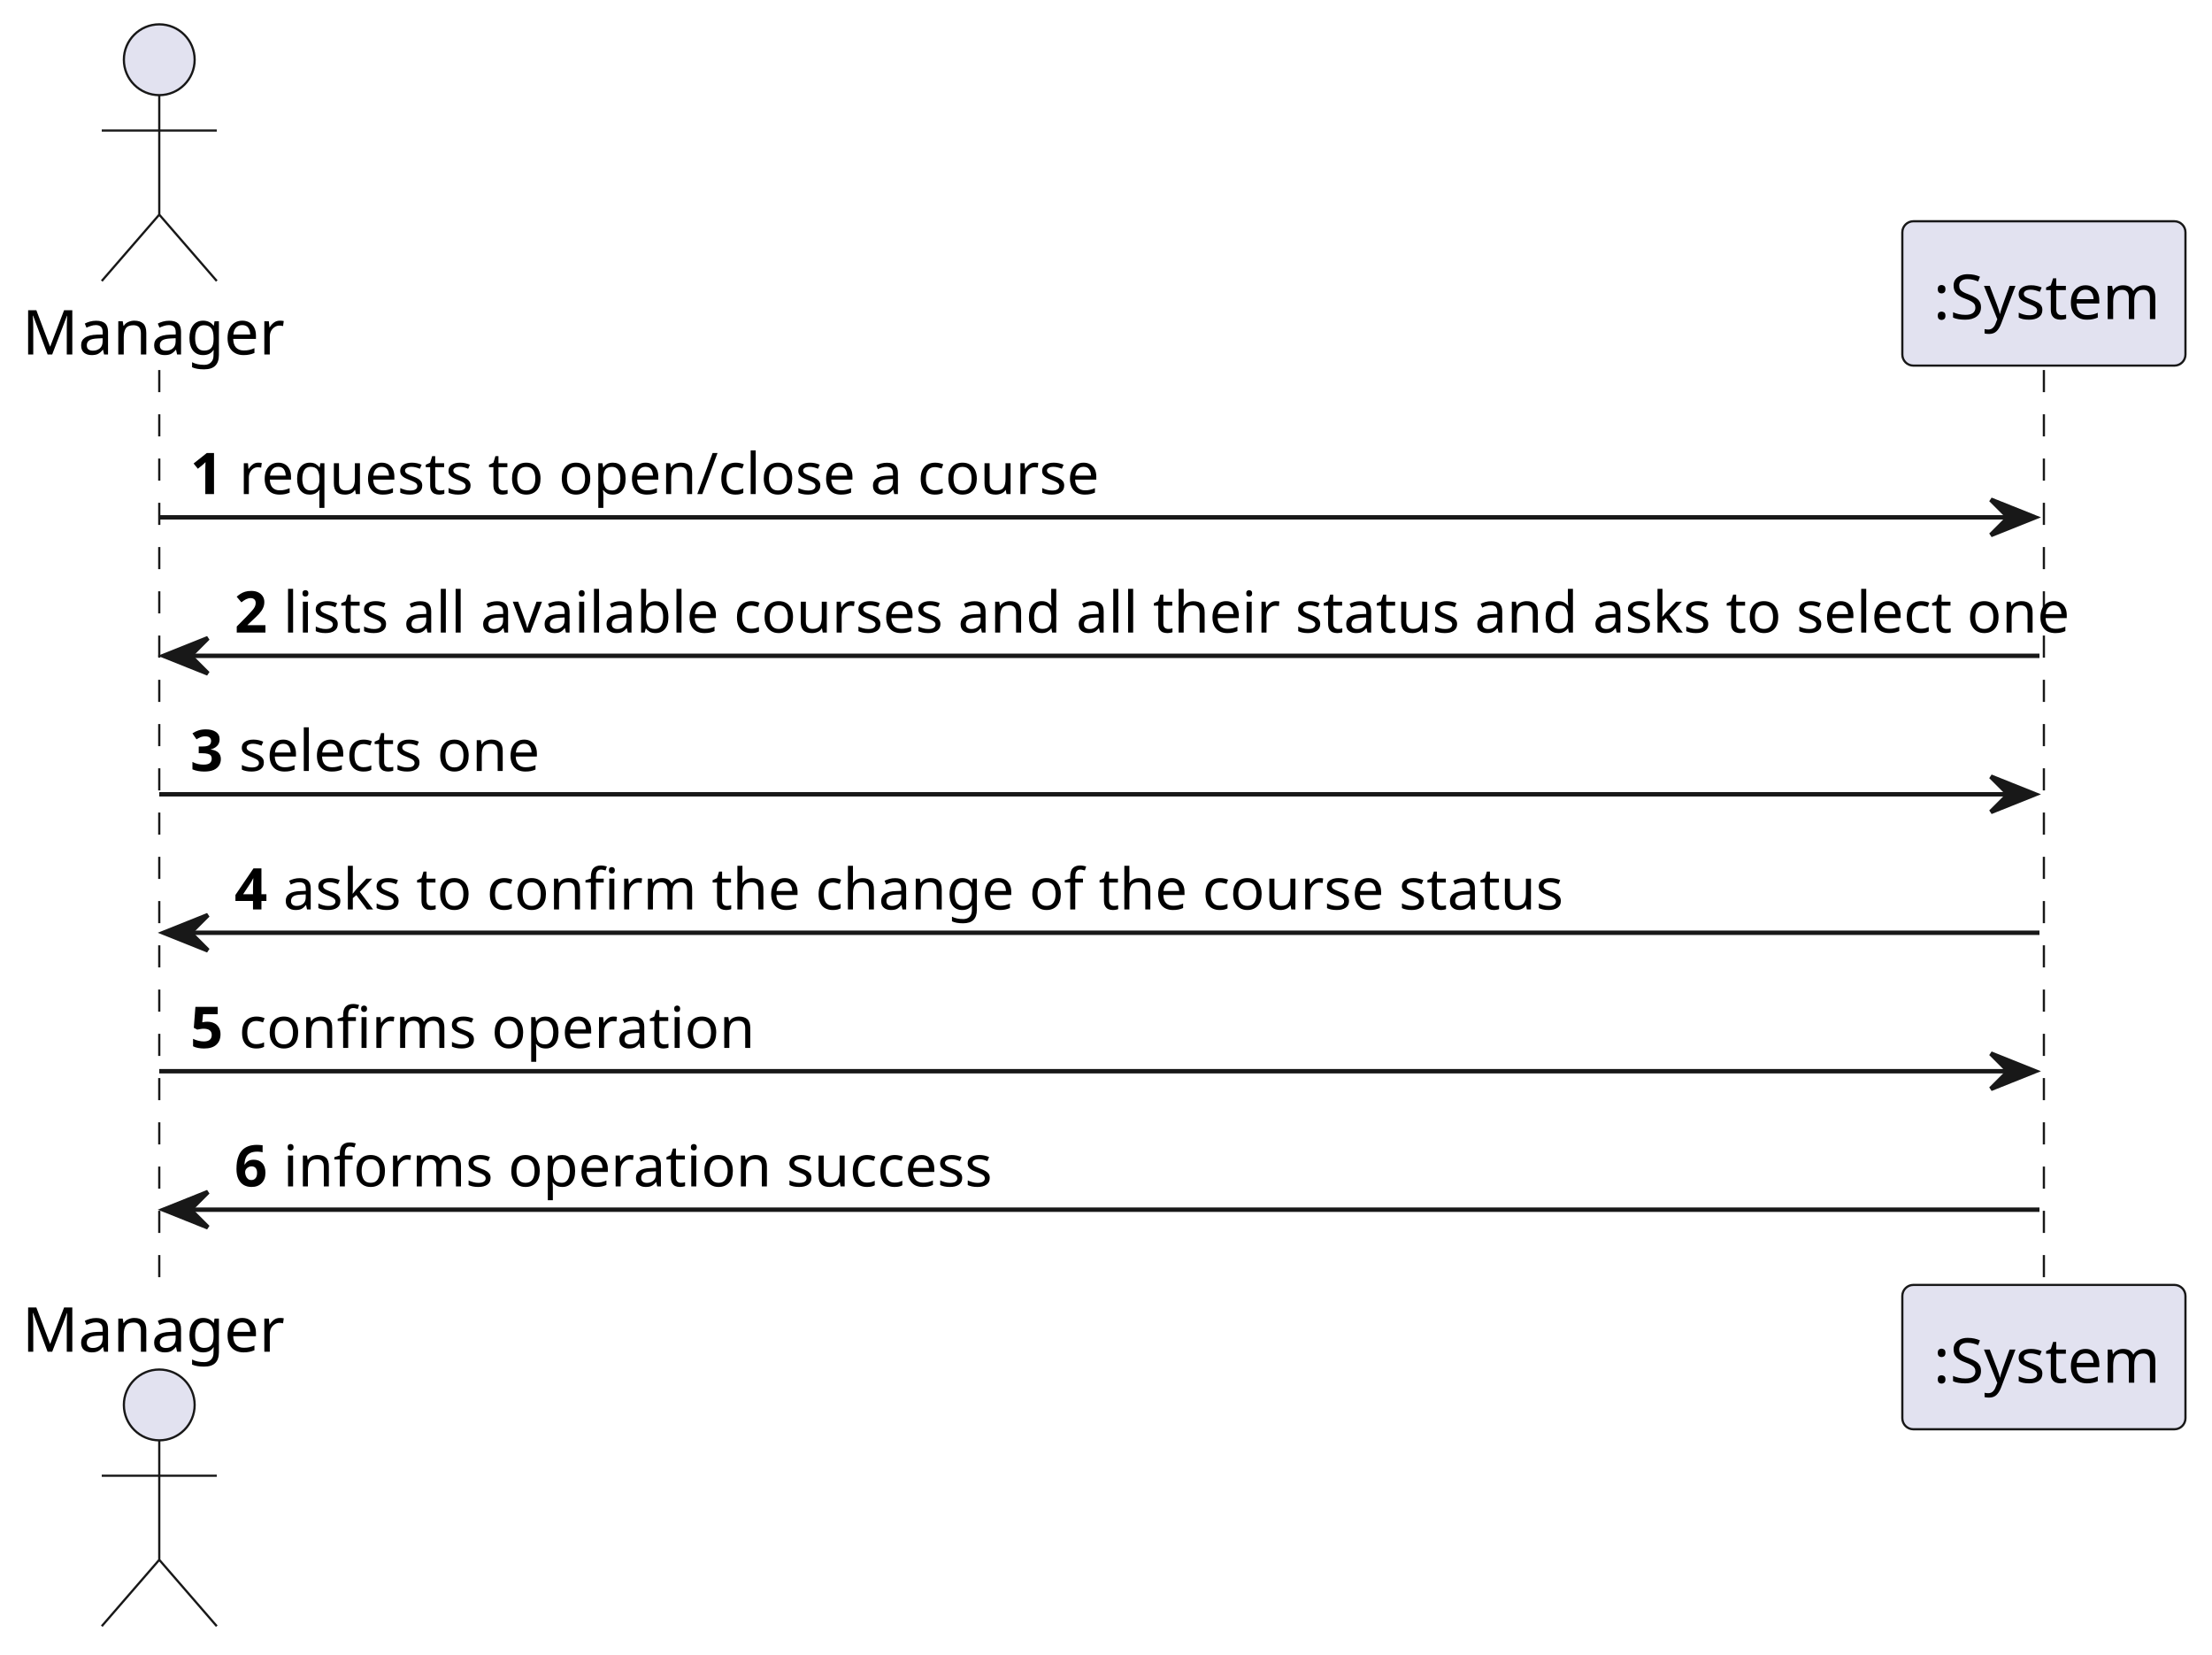
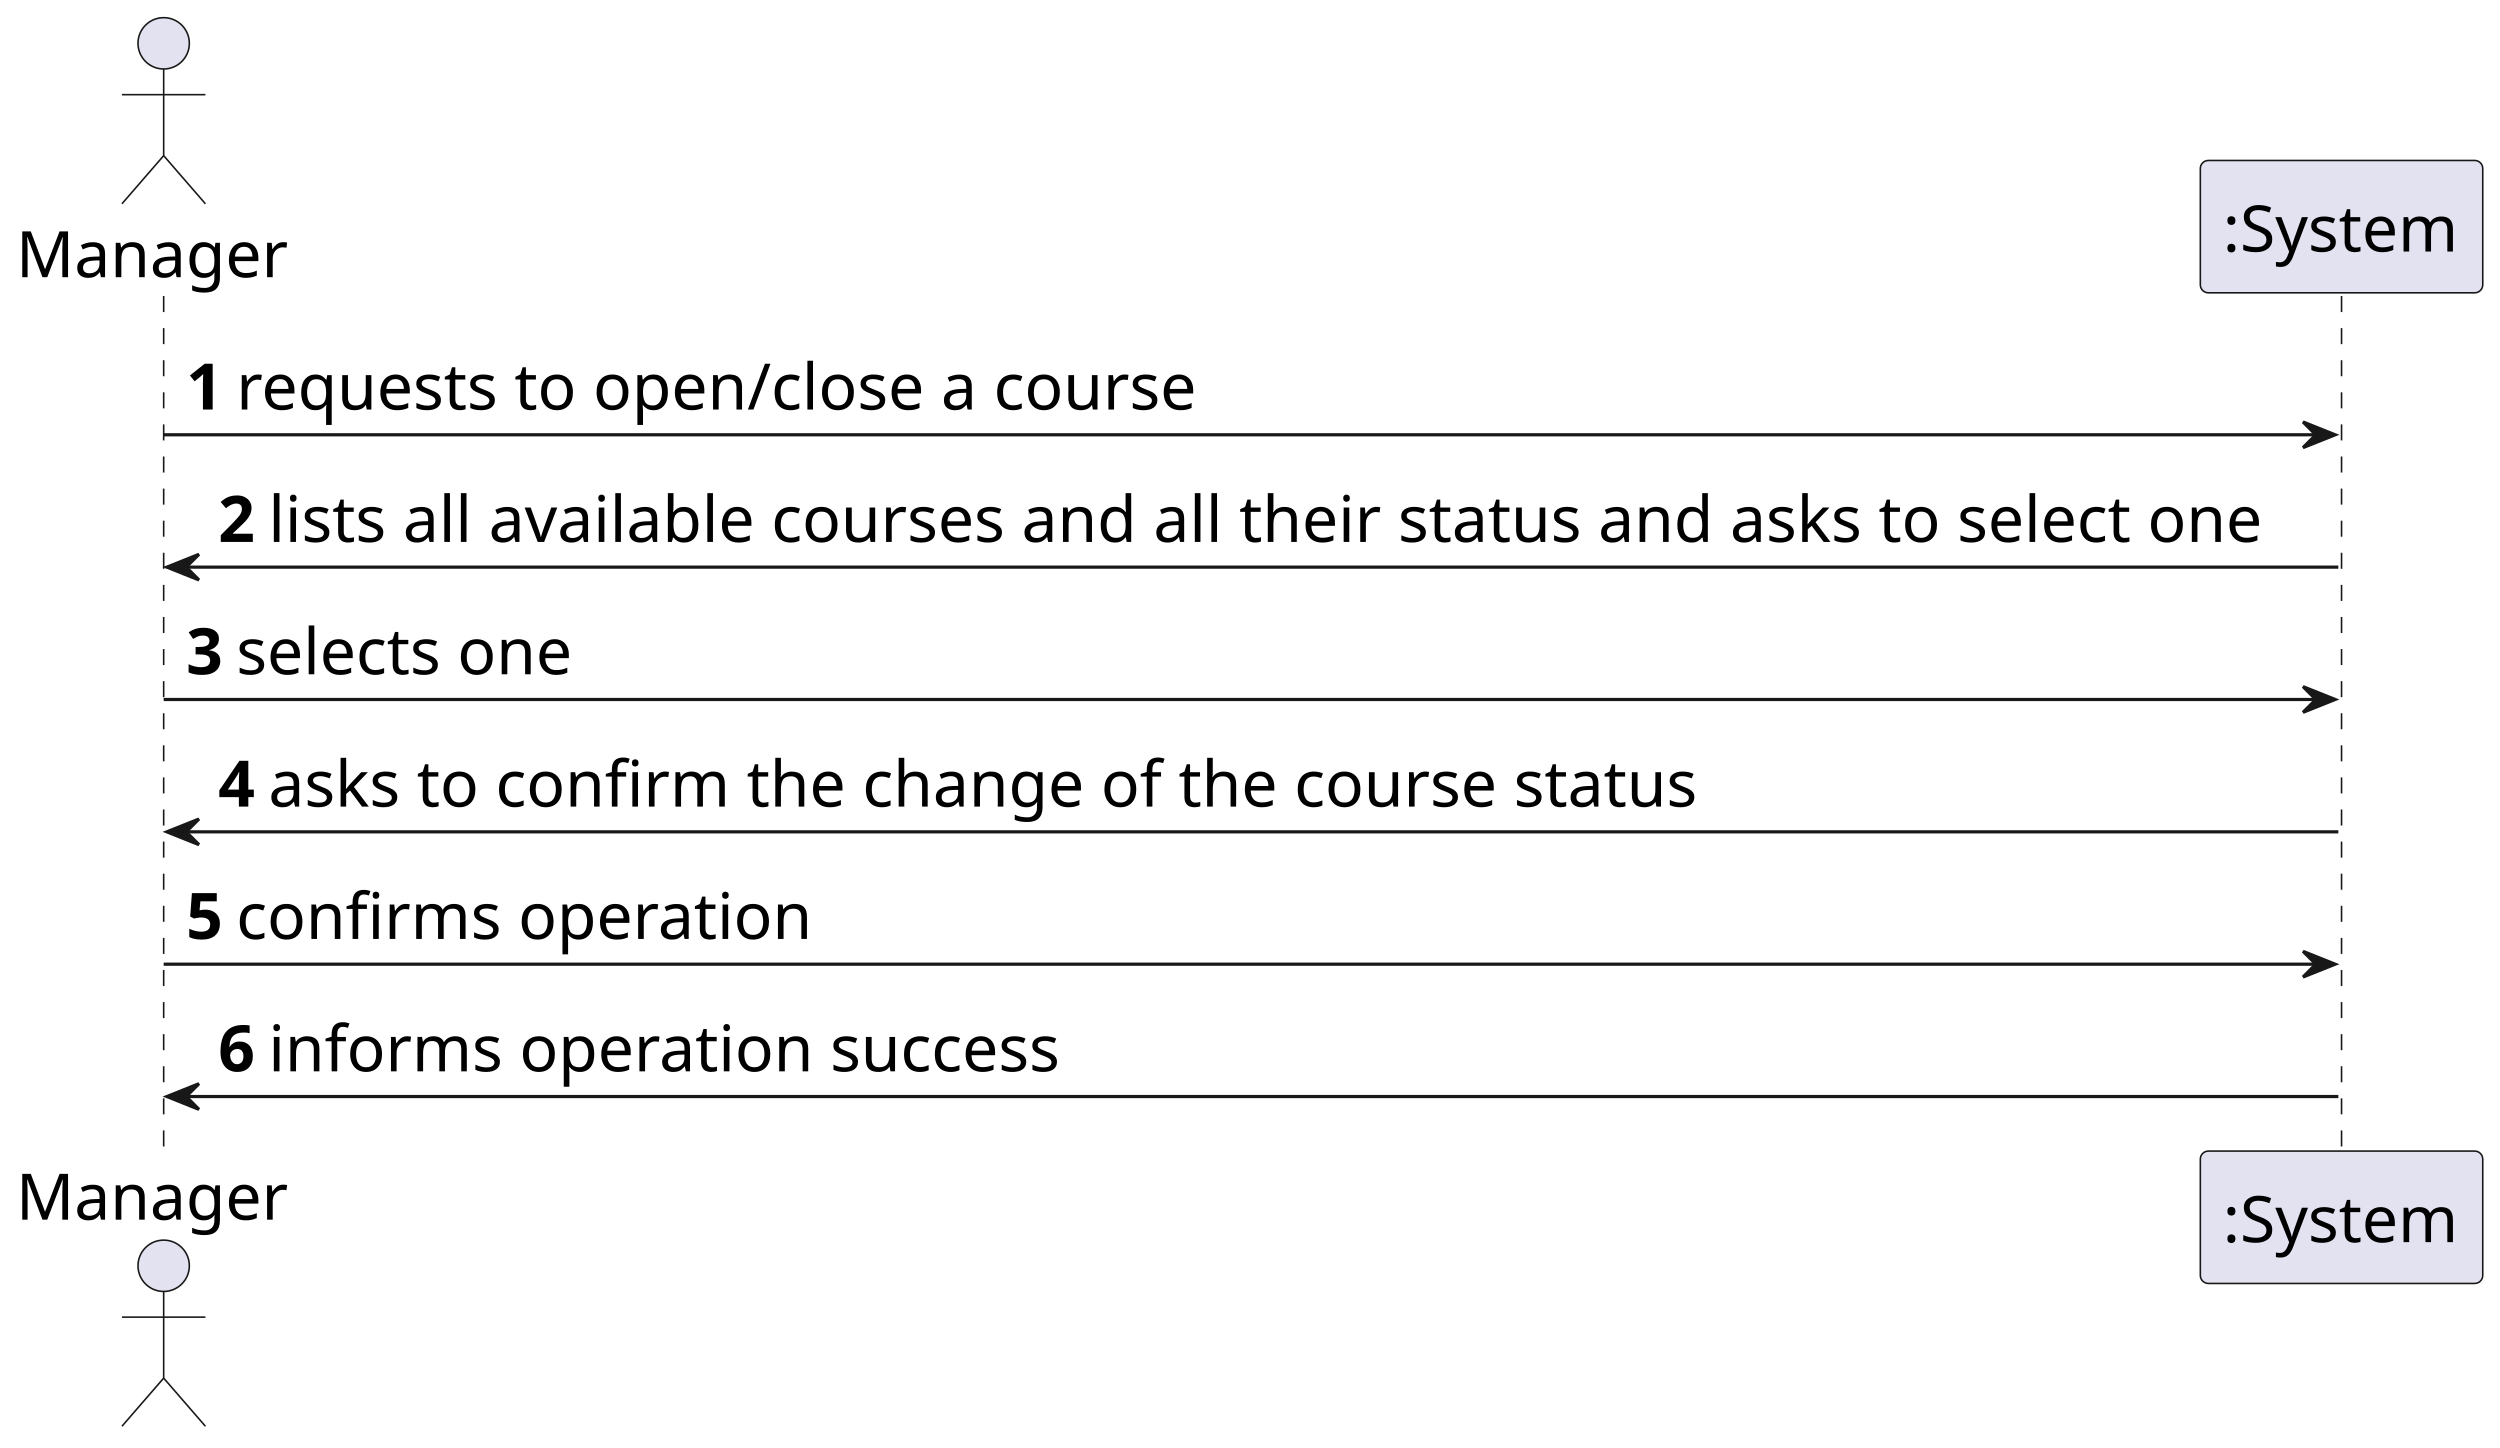
- <svg xmlns="http://www.w3.org/2000/svg" contentStyleType="text/css" height="374px" preserveAspectRatio="none" style="width:500px;height:374px;background:#FFFFFF;" version="1.1" viewBox="0 0 500 374" width="500px" zoomAndPan="magnify">
+ <svg xmlns="http://www.w3.org/2000/svg" contentStyleType="text/css" height="451px" preserveAspectRatio="none" style="width:779px;height:451px;background:#FFFFFF;" version="1.1" viewBox="0 0 779 451" width="779px" zoomAndPan="magnify">
  <defs />
  <g>
-     <line style="stroke:#181818;stroke-width:0.5;stroke-dasharray:5.0,5.0;" x1="36" x2="36" y1="83.621" y2="291.367" />
-     <line style="stroke:#181818;stroke-width:0.5;stroke-dasharray:5.0,5.0;" x1="462" x2="462" y1="83.621" y2="291.367" />
-     <text fill="#000000" font-family="sans-serif" font-size="14" lengthAdjust="spacing" textLength="56" x="5" y="80.107">Manager</text>
-     <ellipse cx="36" cy="13.5" fill="#E2E2F0" rx="8" ry="8" style="stroke:#181818;stroke-width:0.5;" />
-     <path d="M36,21.5 L36,48.5 M23,29.5 L49,29.5 M36,48.5 L23,63.5 M36,48.5 L49,63.5 " fill="none" style="stroke:#181818;stroke-width:0.5;" />
-     <text fill="#000000" font-family="sans-serif" font-size="14" lengthAdjust="spacing" textLength="56" x="5" y="305.475">Manager</text>
-     <ellipse cx="36" cy="317.488" fill="#E2E2F0" rx="8" ry="8" style="stroke:#181818;stroke-width:0.5;" />
-     <path d="M36,325.488 L36,352.488 M23,333.488 L49,333.488 M36,352.488 L23,367.488 M36,352.488 L49,367.488 " fill="none" style="stroke:#181818;stroke-width:0.5;" />
-     <rect fill="#E2E2F0" height="32.621" rx="2.5" ry="2.5" style="stroke:#181818;stroke-width:0.5;" width="64" x="430" y="50" />
-     <text fill="#000000" font-family="sans-serif" font-size="14" lengthAdjust="spacing" textLength="50" x="437" y="72.107">:System</text>
-     <rect fill="#E2E2F0" height="32.621" rx="2.5" ry="2.5" style="stroke:#181818;stroke-width:0.5;" width="64" x="430" y="290.367" />
-     <text fill="#000000" font-family="sans-serif" font-size="14" lengthAdjust="spacing" textLength="50" x="437" y="312.475">:System</text>
-     <polygon fill="#181818" points="450,112.912,460,116.912,450,120.912,454,116.912" style="stroke:#181818;stroke-width:1.0;" />
-     <line style="stroke:#181818;stroke-width:1.0;" x1="36" x2="456" y1="116.912" y2="116.912" />
-     <text fill="#000000" font-family="sans-serif" font-size="13" font-weight="bold" lengthAdjust="spacing" textLength="7" x="43" y="111.649">1</text>
-     <text fill="#000000" font-family="sans-serif" font-size="13" lengthAdjust="spacing" textLength="186" x="54" y="111.649">requests to open/close a course</text>
-     <polygon fill="#181818" points="47,144.203,37,148.203,47,152.203,43,148.203" style="stroke:#181818;stroke-width:1.0;" />
-     <line style="stroke:#181818;stroke-width:1.0;" x1="41" x2="461" y1="148.203" y2="148.203" />
-     <text fill="#000000" font-family="sans-serif" font-size="13" font-weight="bold" lengthAdjust="spacing" textLength="7" x="53" y="142.94">2</text>
-     <text fill="#000000" font-family="sans-serif" font-size="13" lengthAdjust="spacing" textLength="391" x="64" y="142.94">lists all available courses and all their status and asks to select one</text>
-     <polygon fill="#181818" points="450,175.494,460,179.494,450,183.494,454,179.494" style="stroke:#181818;stroke-width:1.0;" />
-     <line style="stroke:#181818;stroke-width:1.0;" x1="36" x2="456" y1="179.494" y2="179.494" />
-     <text fill="#000000" font-family="sans-serif" font-size="13" font-weight="bold" lengthAdjust="spacing" textLength="7" x="43" y="174.231">3</text>
-     <text fill="#000000" font-family="sans-serif" font-size="13" lengthAdjust="spacing" textLength="67" x="54" y="174.231">selects one</text>
-     <polygon fill="#181818" points="47,206.785,37,210.785,47,214.785,43,210.785" style="stroke:#181818;stroke-width:1.0;" />
-     <line style="stroke:#181818;stroke-width:1.0;" x1="41" x2="461" y1="210.785" y2="210.785" />
-     <text fill="#000000" font-family="sans-serif" font-size="13" font-weight="bold" lengthAdjust="spacing" textLength="7" x="53" y="205.523">4</text>
-     <text fill="#000000" font-family="sans-serif" font-size="13" lengthAdjust="spacing" textLength="276" x="64" y="205.523">asks to confirm the change of the course status</text>
-     <polygon fill="#181818" points="450,238.076,460,242.076,450,246.076,454,242.076" style="stroke:#181818;stroke-width:1.0;" />
-     <line style="stroke:#181818;stroke-width:1.0;" x1="36" x2="456" y1="242.076" y2="242.076" />
-     <text fill="#000000" font-family="sans-serif" font-size="13" font-weight="bold" lengthAdjust="spacing" textLength="7" x="43" y="236.814">5</text>
-     <text fill="#000000" font-family="sans-serif" font-size="13" lengthAdjust="spacing" textLength="106" x="54" y="236.814">confirms operation</text>
-     <polygon fill="#181818" points="47,269.367,37,273.367,47,277.367,43,273.367" style="stroke:#181818;stroke-width:1.0;" />
-     <line style="stroke:#181818;stroke-width:1.0;" x1="41" x2="461" y1="273.367" y2="273.367" />
-     <text fill="#000000" font-family="sans-serif" font-size="13" font-weight="bold" lengthAdjust="spacing" textLength="7" x="53" y="268.104">6</text>
-     <text fill="#000000" font-family="sans-serif" font-size="13" lengthAdjust="spacing" textLength="152" x="64" y="268.104">informs operation success</text>
+     <line style="stroke:#181818;stroke-width:0.5;stroke-dasharray:5.0,5.0;" x1="51" x2="51" y1="92.24" y2="359.68" />
+     <line style="stroke:#181818;stroke-width:0.5;stroke-dasharray:5.0,5.0;" x1="729.625" x2="729.625" y1="92.24" y2="359.68" />
+     <text fill="#000000" font-family="sans-serif" font-size="20" lengthAdjust="spacing" textLength="86" x="5" y="86.38">Manager</text>
+     <ellipse cx="51" cy="13.5" fill="#E2E2F0" rx="8" ry="8" style="stroke:#181818;stroke-width:0.5;" />
+     <path d="M51,21.5 L51,48.5 M38,29.5 L64,29.5 M51,48.5 L38,63.5 M51,48.5 L64,63.5 " fill="none" style="stroke:#181818;stroke-width:0.5;" />
+     <text fill="#000000" font-family="sans-serif" font-size="20" lengthAdjust="spacing" textLength="86" x="5" y="380.06">Manager</text>
+     <ellipse cx="51" cy="394.42" fill="#E2E2F0" rx="8" ry="8" style="stroke:#181818;stroke-width:0.5;" />
+     <path d="M51,402.42 L51,429.42 M38,410.42 L64,410.42 M51,429.42 L38,444.42 M51,429.42 L64,444.42 " fill="none" style="stroke:#181818;stroke-width:0.5;" />
+     <rect fill="#E2E2F0" height="41.24" rx="2.5" ry="2.5" style="stroke:#181818;stroke-width:0.5;" width="88" x="685.625" y="50" />
+     <text fill="#000000" font-family="sans-serif" font-size="20" lengthAdjust="spacing" textLength="74" x="692.625" y="78.38">:System</text>
+     <rect fill="#E2E2F0" height="41.24" rx="2.5" ry="2.5" style="stroke:#181818;stroke-width:0.5;" width="88" x="685.625" y="358.68" />
+     <text fill="#000000" font-family="sans-serif" font-size="20" lengthAdjust="spacing" textLength="74" x="692.625" y="387.06">:System</text>
+     <polygon fill="#181818" points="717.625,131.48,727.625,135.48,717.625,139.48,721.625,135.48" style="stroke:#181818;stroke-width:1.0;" />
+     <line style="stroke:#181818;stroke-width:1.0;" x1="51" x2="723.625" y1="135.48" y2="135.48" />
+     <text fill="#000000" font-family="sans-serif" font-size="20" font-weight="bold" lengthAdjust="spacing" textLength="11.625" x="58" y="127.62">1</text>
+     <text fill="#000000" font-family="sans-serif" font-size="20" lengthAdjust="spacing" textLength="304" x="73.625" y="127.62">requests to open/close a course</text>
+     <polygon fill="#181818" points="62,172.72,52,176.72,62,180.72,58,176.72" style="stroke:#181818;stroke-width:1.0;" />
+     <line style="stroke:#181818;stroke-width:1.0;" x1="56" x2="728.625" y1="176.72" y2="176.72" />
+     <text fill="#000000" font-family="sans-serif" font-size="20" font-weight="bold" lengthAdjust="spacing" textLength="11.625" x="68" y="168.86">2</text>
+     <text fill="#000000" font-family="sans-serif" font-size="20" lengthAdjust="spacing" textLength="639" x="83.625" y="168.86">lists all available courses and all their status and asks to select one</text>
+     <polygon fill="#181818" points="717.625,213.96,727.625,217.96,717.625,221.96,721.625,217.96" style="stroke:#181818;stroke-width:1.0;" />
+     <line style="stroke:#181818;stroke-width:1.0;" x1="51" x2="723.625" y1="217.96" y2="217.96" />
+     <text fill="#000000" font-family="sans-serif" font-size="20" font-weight="bold" lengthAdjust="spacing" textLength="11.625" x="58" y="210.1">3</text>
+     <text fill="#000000" font-family="sans-serif" font-size="20" lengthAdjust="spacing" textLength="106" x="73.625" y="210.1">selects one</text>
+     <polygon fill="#181818" points="62,255.2,52,259.2,62,263.2,58,259.2" style="stroke:#181818;stroke-width:1.0;" />
+     <line style="stroke:#181818;stroke-width:1.0;" x1="56" x2="728.625" y1="259.2" y2="259.2" />
+     <text fill="#000000" font-family="sans-serif" font-size="20" font-weight="bold" lengthAdjust="spacing" textLength="11.625" x="68" y="251.34">4</text>
+     <text fill="#000000" font-family="sans-serif" font-size="20" lengthAdjust="spacing" textLength="456" x="83.625" y="251.34">asks to confirm the change of the course status</text>
+     <polygon fill="#181818" points="717.625,296.44,727.625,300.44,717.625,304.44,721.625,300.44" style="stroke:#181818;stroke-width:1.0;" />
+     <line style="stroke:#181818;stroke-width:1.0;" x1="51" x2="723.625" y1="300.44" y2="300.44" />
+     <text fill="#000000" font-family="sans-serif" font-size="20" font-weight="bold" lengthAdjust="spacing" textLength="11.625" x="58" y="292.58">5</text>
+     <text fill="#000000" font-family="sans-serif" font-size="20" lengthAdjust="spacing" textLength="186" x="73.625" y="292.58">confirms operation</text>
+     <polygon fill="#181818" points="62,337.68,52,341.68,62,345.68,58,341.68" style="stroke:#181818;stroke-width:1.0;" />
+     <line style="stroke:#181818;stroke-width:1.0;" x1="56" x2="728.625" y1="341.68" y2="341.68" />
+     <text fill="#000000" font-family="sans-serif" font-size="20" font-weight="bold" lengthAdjust="spacing" textLength="11.625" x="68" y="333.82">6</text>
+     <text fill="#000000" font-family="sans-serif" font-size="20" lengthAdjust="spacing" textLength="254" x="83.625" y="333.82">informs operation success</text>
  </g>
</svg>
